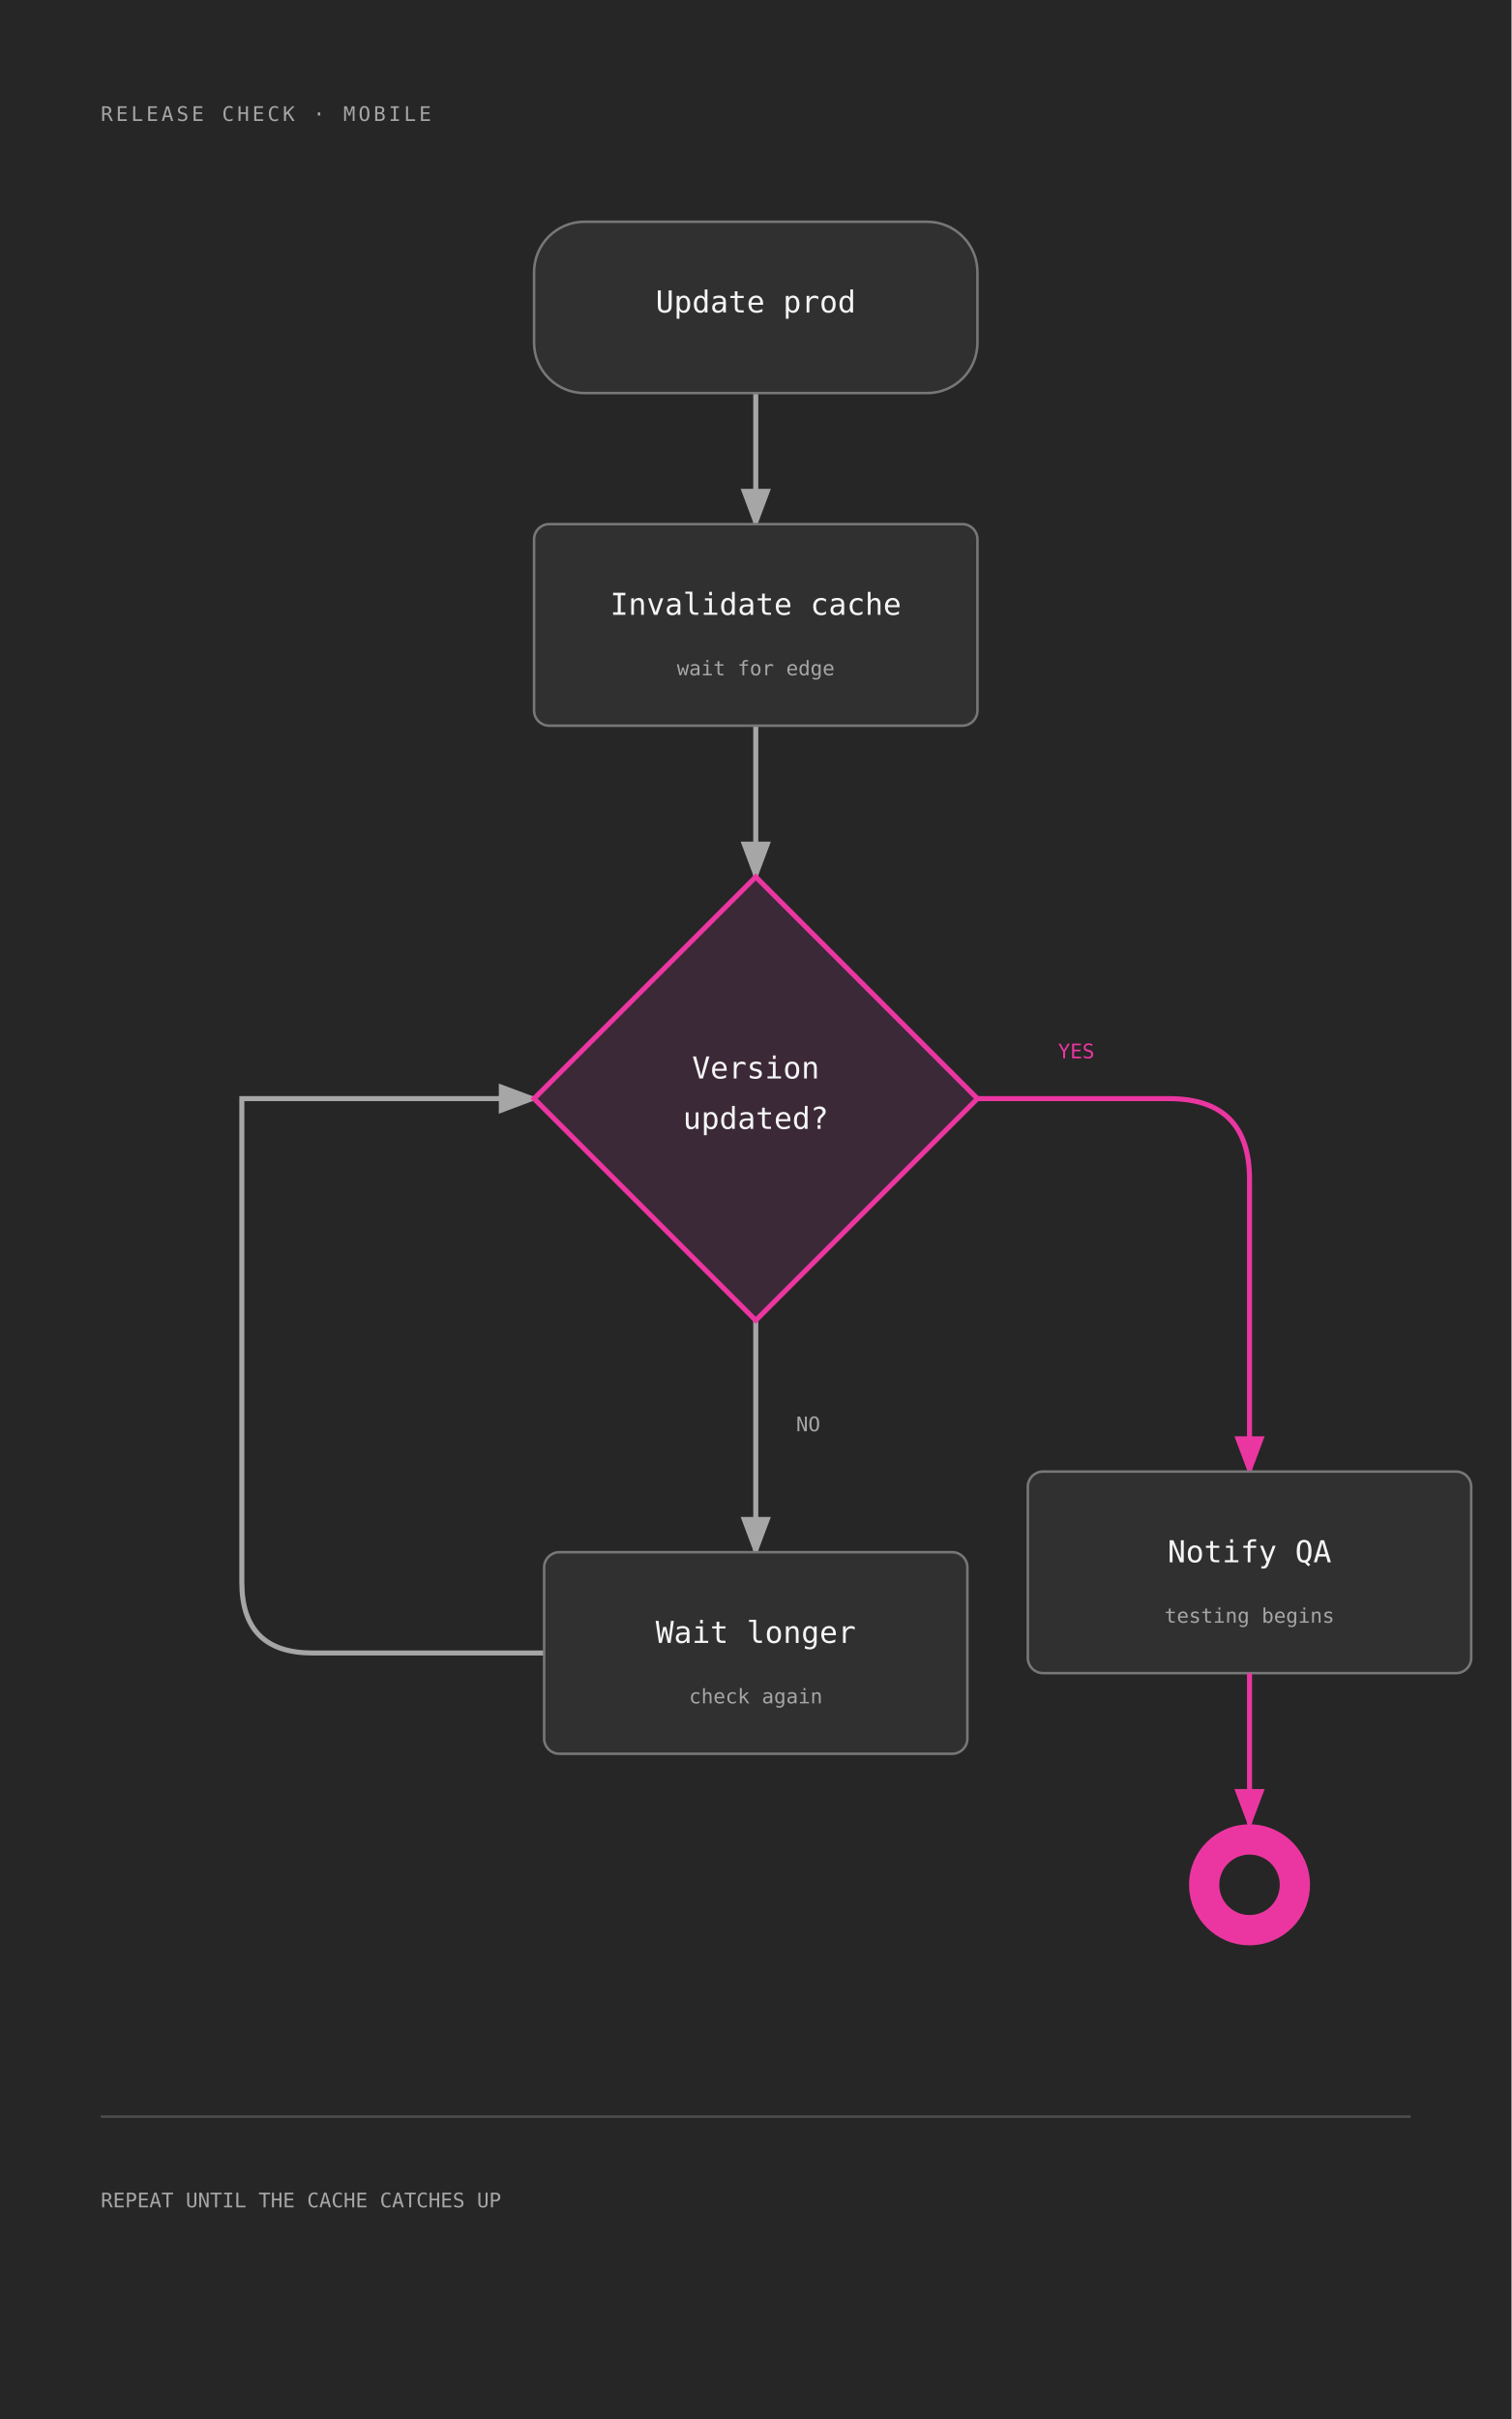
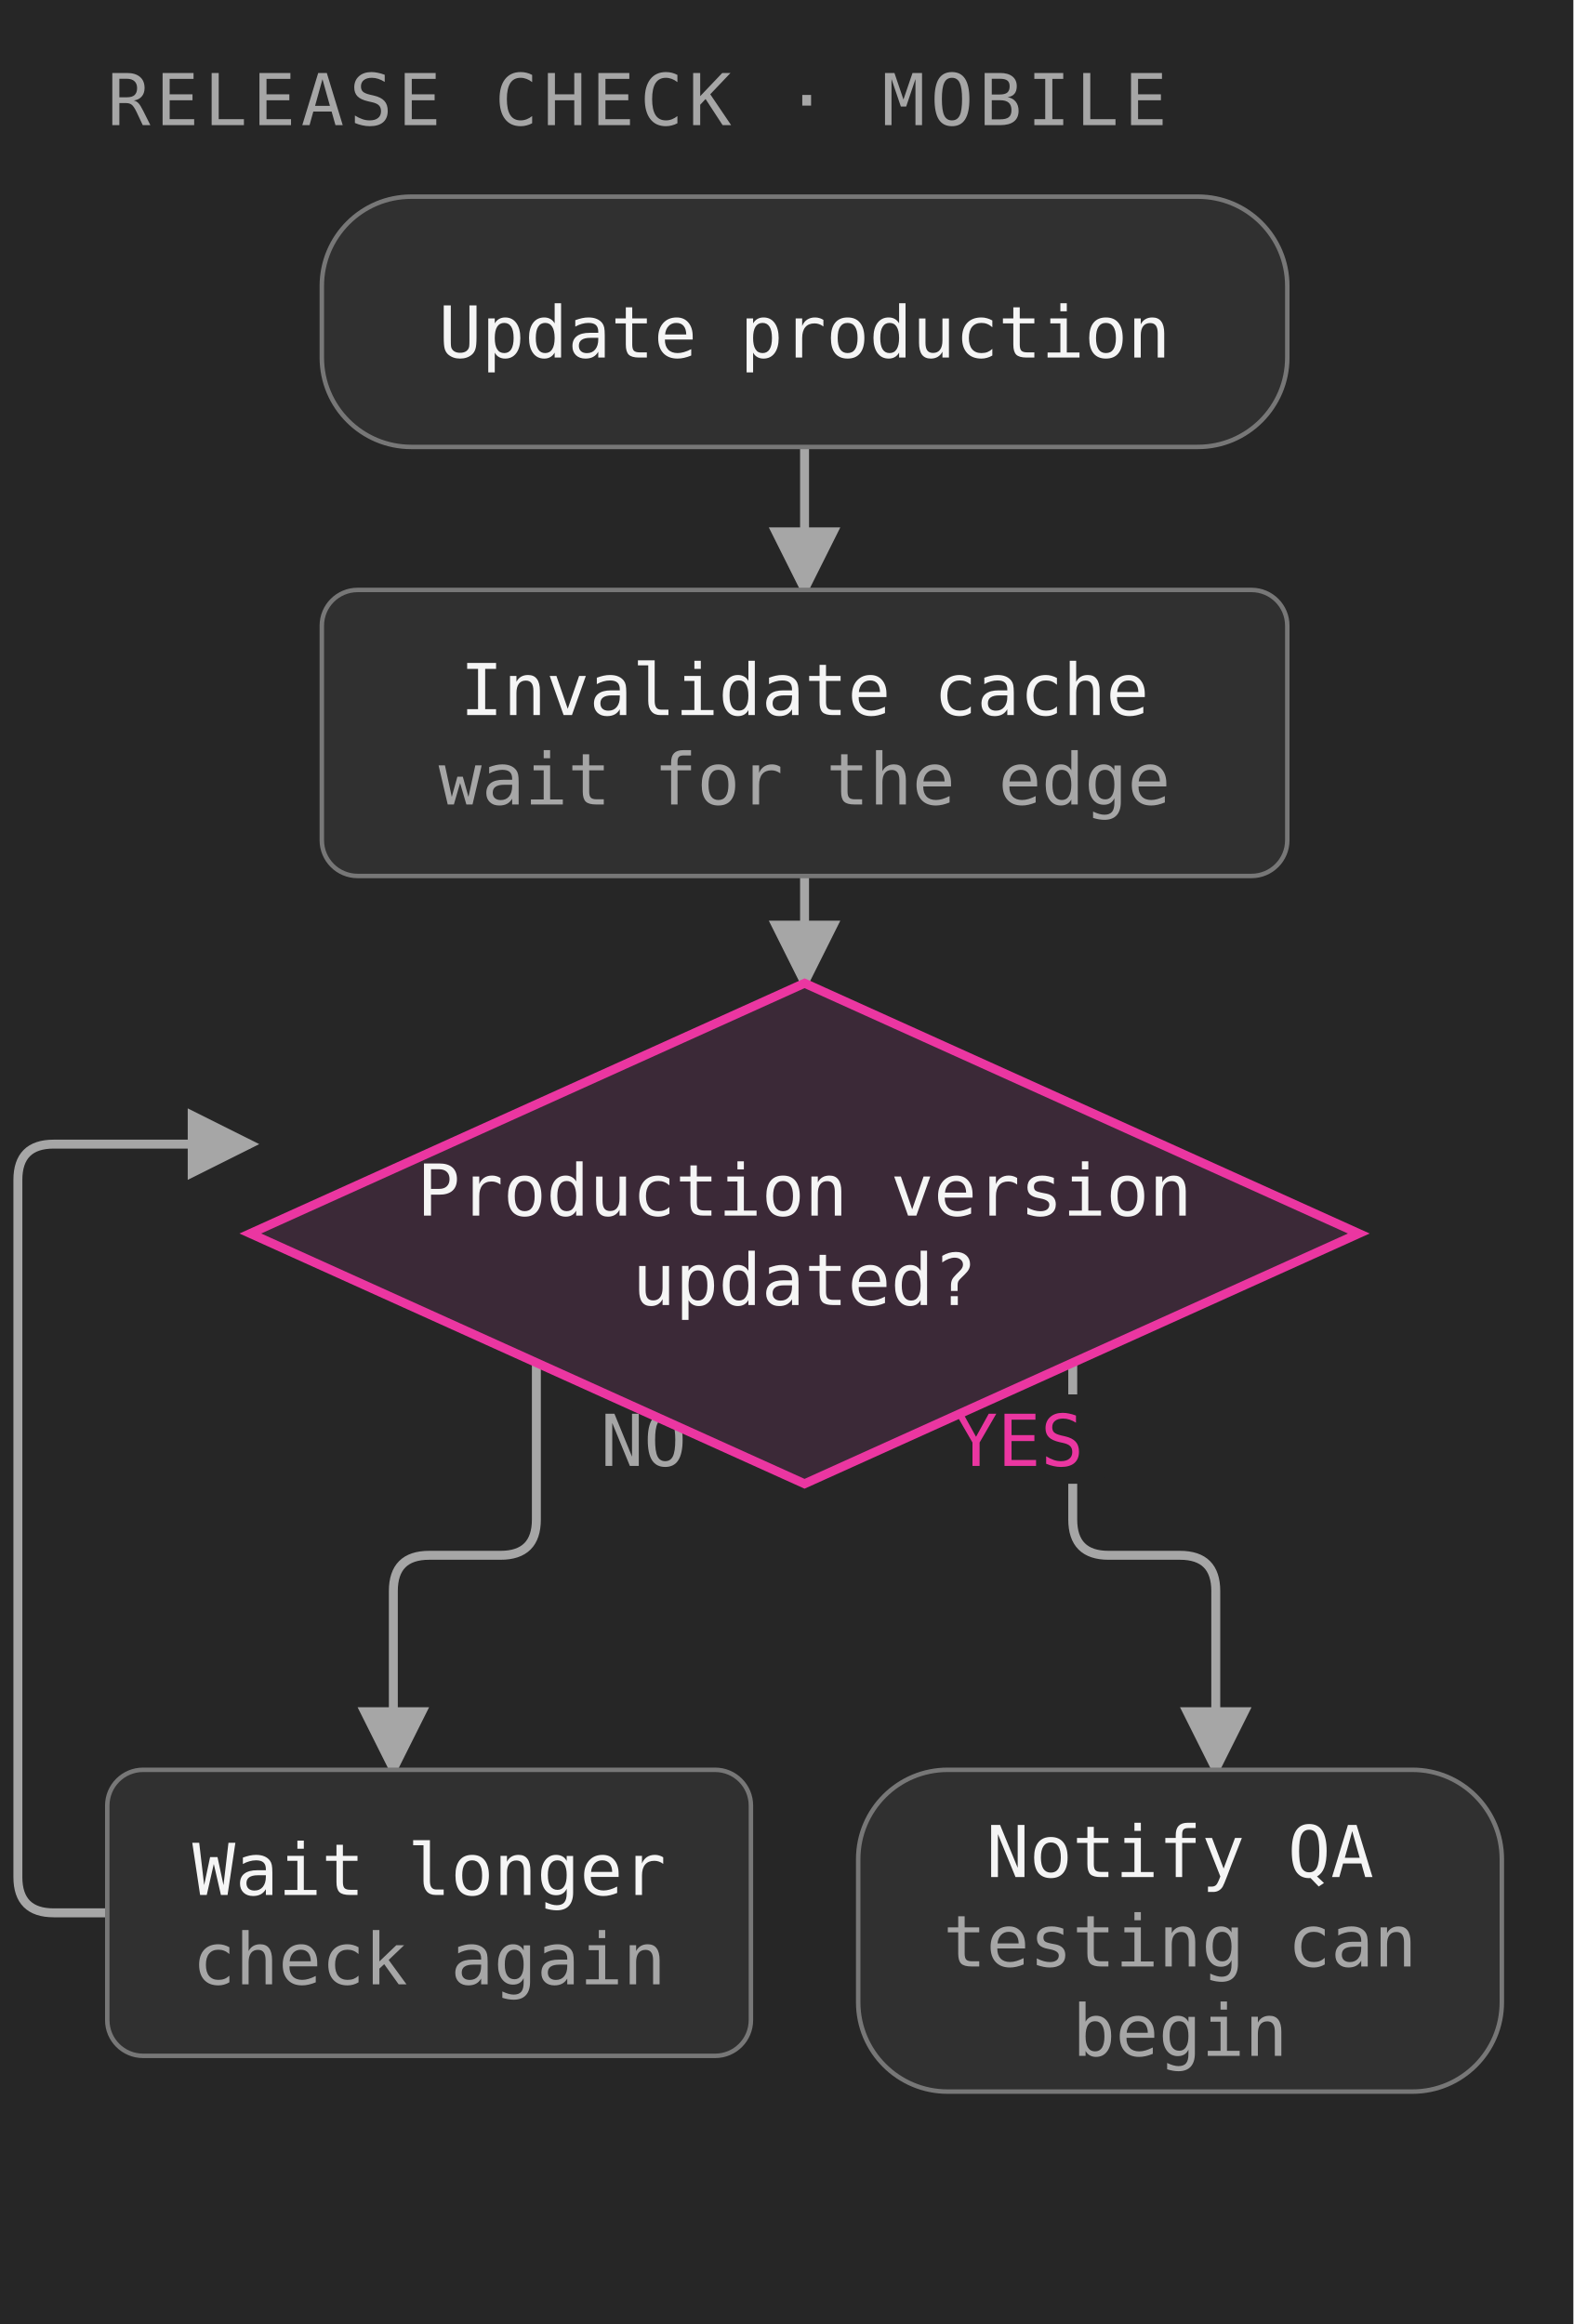
- <svg xmlns="http://www.w3.org/2000/svg" viewBox="0 0 600 960" role="img" aria-labelledby="scriptkit-mobile-title scriptkit-mobile-desc">
+ <svg xmlns="http://www.w3.org/2000/svg" viewBox="0 0 352 520" role="img" aria-labelledby="scriptkit-mobile-title scriptkit-mobile-desc" font-family="CommitMono, monospace">
  <defs>
-     <marker id="scriptkit-mobile-arrow" markerWidth="8" markerHeight="6" refX="7" refY="3" orient="auto">
-       <polygon points="0 0, 8 3, 0 6" fill="#a6a6a6" />
+     <marker id="scriptkit-mobile-arrow" markerWidth="8" markerHeight="8" refX="7" refY="4" orient="auto">
+       <polygon points="0 0, 8 4, 0 8" fill="#a6a6a6" />
    </marker>
-     <marker id="scriptkit-mobile-accent" markerWidth="8" markerHeight="6" refX="7" refY="3" orient="auto">
-       <polygon points="0 0, 8 3, 0 6" fill="#eb36a1" />
+     <marker id="scriptkit-mobile-arrow-accent" markerWidth="8" markerHeight="8" refX="7" refY="4" orient="auto">
+       <polygon points="0 0, 8 4, 0 8" fill="#eb36a1" />
    </marker>
  </defs>
-   <rect width="600" height="960" fill="#262626" />
-   <text x="40" y="48" fill="#a6a6a6" font-family="CommitMono, monospace" font-size="8" letter-spacing="1.2">RELEASE CHECK · MOBILE</text>
+   <rect width="352" height="520" fill="#262626" />
+   <text x="24" y="28" fill="#a6a6a6" font-size="16" letter-spacing="1.2">RELEASE CHECK · MOBILE</text>
  <g fill="none" stroke="#a6a6a6" stroke-width="2" marker-end="url(#scriptkit-mobile-arrow)">
-     <path d="M 300 156 V 208" />
-     <path d="M 300 288 V 348" />
-     <path d="M 300 524 V 616" />
-     <path d="M 216 656 H 124 Q 96 656 96 628 V 436 H 212" />
+     <line x1="180" y1="100" x2="180" y2="132" />
+     <line x1="180" y1="196" x2="180" y2="220" />
+     <path d="M 120 300 V 340 Q 120 348 112 348 H 96 Q 88 348 88 356 V 396" />
+     <path d="M 240 300 V 340 Q 240 348 248 348 H 264 Q 272 348 272 356 V 396" />
+     <path d="M 24 428 H 12 Q 4 428 4 420 V 264 Q 4 256 12 256 H 56" />
  </g>
-   <path d="M 388 436 H 464 Q 496 436 496 468 V 584" fill="none" stroke="#eb36a1" stroke-width="2" marker-end="url(#scriptkit-mobile-accent)" />
-   <g font-family="CommitMono, monospace" text-anchor="middle">
+   <g font-size="16">
+     <rect x="128" y="312" width="32" height="20" rx="4" fill="#262626" />
+     <text x="144" y="328" fill="#a6a6a6" text-anchor="middle">NO</text>
+     <rect x="208" y="312" width="40" height="20" rx="4" fill="#262626" />
+     <text x="228" y="328" fill="#eb36a1" text-anchor="middle">YES</text>
+   </g>
+   <g text-anchor="middle">
    <g>
-       <rect x="212" y="88" width="176" height="68" rx="20" fill="#303030" stroke="#777777" />
-       <text x="300" y="124" fill="#f5f5f5" font-size="12">Update prod</text>
+       <rect x="72" y="44" width="216" height="56" rx="20" fill="#303030" stroke="#777777" />
+       <text x="180" y="80" fill="#f5f5f5" font-size="16">Update production</text>
    </g>
    <g>
-       <rect x="212" y="208" width="176" height="80" rx="6" fill="#303030" stroke="#777777" />
-       <text x="300" y="244" fill="#f5f5f5" font-size="12">Invalidate cache</text>
-       <text x="300" y="268" fill="#a6a6a6" font-size="8">wait for edge</text>
+       <rect x="72" y="132" width="216" height="64" rx="8" fill="#303030" stroke="#777777" />
+       <text x="180" y="160" fill="#f5f5f5" font-size="16">Invalidate cache</text>
+       <text x="180" y="180" fill="#a6a6a6" font-size="16">wait for the edge</text>
    </g>
    <g>
-       <polygon points="300,348 388,436 300,524 212,436" fill="#3b2937" stroke="#eb36a1" stroke-width="2" />
-       <text x="300" y="428" fill="#f5f5f5" font-size="12">Version</text>
-       <text x="300" y="448" fill="#f5f5f5" font-size="12">updated?</text>
+       <polygon points="180,220 304,276 180,332 56,276" fill="#3b2937" stroke="#eb36a1" stroke-width="2" />
+       <text x="180" y="272" fill="#f5f5f5" font-size="16">Production version</text>
+       <text x="180" y="292" fill="#f5f5f5" font-size="16">updated?</text>
    </g>
    <g>
-       <rect x="216" y="616" width="168" height="80" rx="6" fill="#303030" stroke="#777777" />
-       <text x="300" y="652" fill="#f5f5f5" font-size="12">Wait longer</text>
-       <text x="300" y="676" fill="#a6a6a6" font-size="8">check again</text>
+       <rect x="24" y="396" width="144" height="64" rx="8" fill="#303030" stroke="#777777" />
+       <text x="96" y="424" fill="#f5f5f5" font-size="16">Wait longer</text>
+       <text x="96" y="444" fill="#a6a6a6" font-size="16">check again</text>
    </g>
    <g>
-       <rect x="408" y="584" width="176" height="80" rx="6" fill="#303030" stroke="#777777" />
-       <text x="496" y="620" fill="#f5f5f5" font-size="12">Notify QA</text>
-       <text x="496" y="644" fill="#a6a6a6" font-size="8">testing begins</text>
+       <rect x="192" y="396" width="144" height="72" rx="20" fill="#303030" stroke="#777777" />
+       <text x="264" y="420" fill="#f5f5f5" font-size="16">Notify QA</text>
+       <text x="264" y="440" fill="#a6a6a6" font-size="16">testing can</text>
+       <text x="264" y="460" fill="#a6a6a6" font-size="16">begin</text>
    </g>
-     <circle cx="496" cy="748" r="24" fill="#eb36a1" />
-     <circle cx="496" cy="748" r="12" fill="#262626" />
  </g>
-   <path d="M 496 664 V 724" fill="none" stroke="#eb36a1" stroke-width="2" marker-end="url(#scriptkit-mobile-accent)" />
-   <text x="420" y="420" fill="#eb36a1" font-family="CommitMono, monospace" font-size="8">YES</text>
-   <text x="316" y="568" fill="#a6a6a6" font-family="CommitMono, monospace" font-size="8">NO</text>
-   <line x1="40" y1="840" x2="560" y2="840" stroke="#4d4d4d" />
-   <text x="40" y="876" fill="#a6a6a6" font-family="CommitMono, monospace" font-size="8">REPEAT UNTIL THE CACHE CATCHES UP</text>
</svg>
